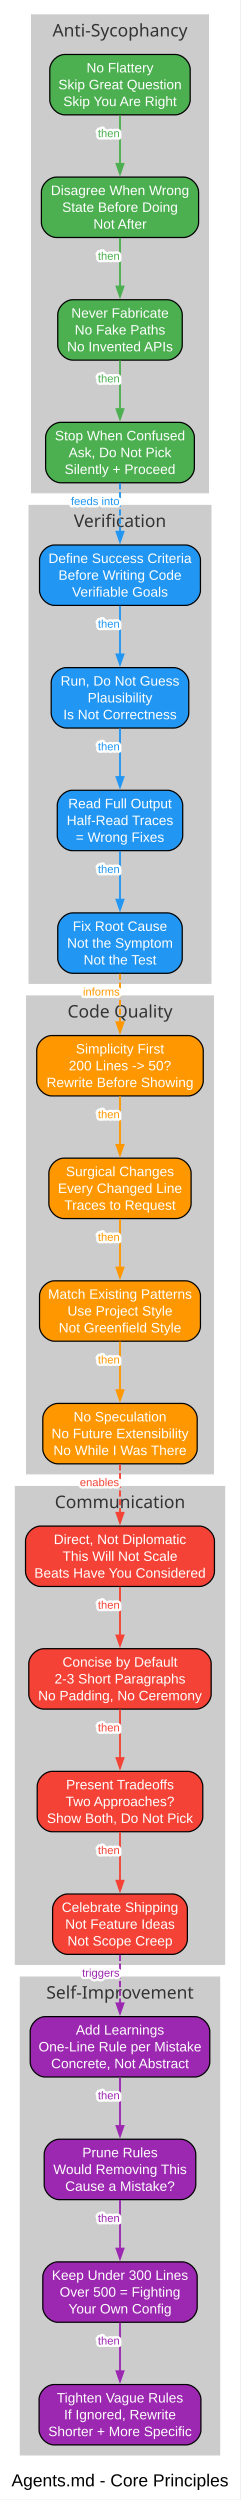
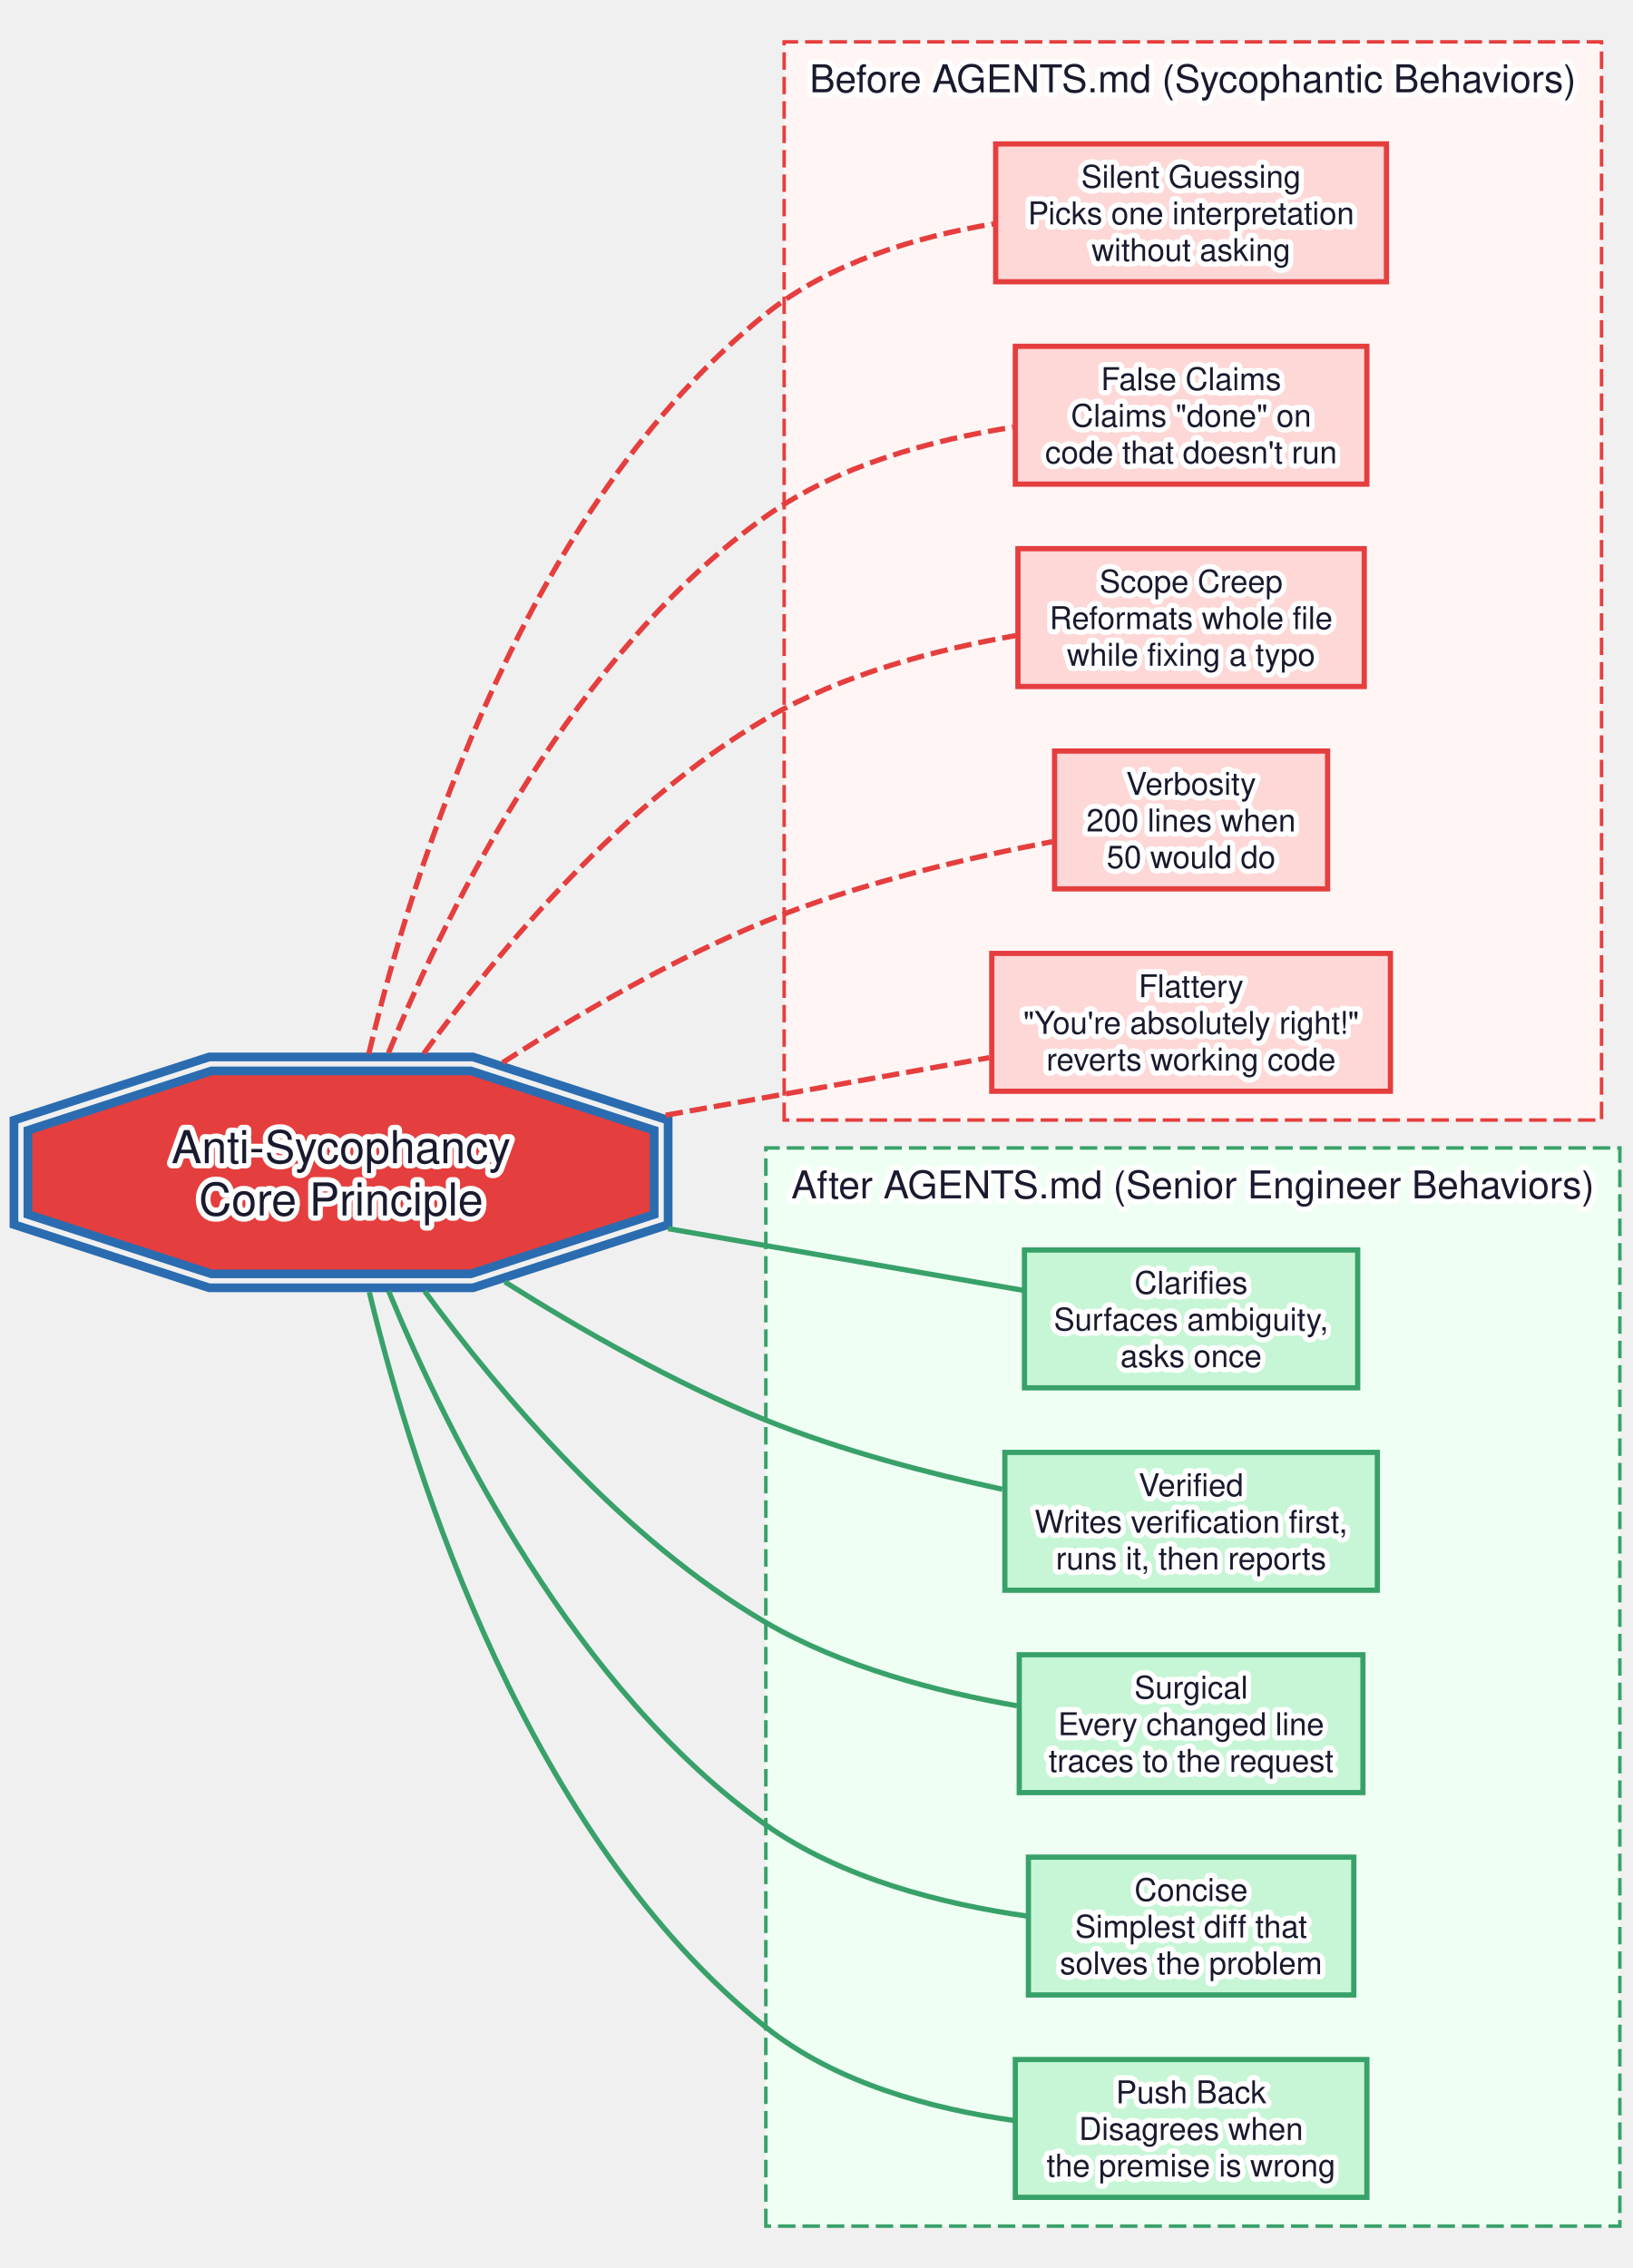
- <svg xmlns="http://www.w3.org/2000/svg" width="193pt" height="2008pt" viewBox="0.00 0.00 193.00 2008.00">
+ <svg xmlns="http://www.w3.org/2000/svg" width="468pt" height="650pt" viewBox="0.00 0.00 468.00 650.00">
  <style>
- /* White halo for edge labels - ensures text is readable over edge lines */
- text {
-     paint-order: stroke;
-     stroke: #ffffff;
-     stroke-width: 4px;
-     stroke-linejoin: round;
-     stroke-linecap: round;
- }
- /* Node labels: no halo needed (they sit on filled backgrounds) */
- g.node text,
- g.cluster text {
-     stroke: none;
- }
+ 
+ text { paint-order: stroke; stroke: #ffffff; stroke-width: 3px; stroke-linejoin: round; fill: #1a1a2e; }
</style>
-   <g id="graph0" class="graph" transform="scale(1 1) rotate(0) translate(4 2003.5)">
-     <polygon fill="white" stroke="none" points="-4,4 -4,-2003.5 188.75,-2003.5 188.75,4 -4,4" />
-     <text xml:space="preserve" text-anchor="middle" x="92.38" y="-6.45" font-family="Arial" font-size="14.00">Agents.md - Core Principles</text>
+   <g id="graph0" class="graph" transform="scale(1 1) rotate(0) translate(4 646)">
    <g id="clust1" class="cluster">
-       <polygon fill="#cccccc" stroke="#cccccc" points="21.38,-1607.75 21.38,-1991.5 163.38,-1991.5 163.38,-1607.75 21.38,-1607.75" />
-       <text xml:space="preserve" text-anchor="middle" x="92.38" y="-1974.2" font-family="Arial Bold" font-size="14.00" fill="#333333">Anti-Sycophancy</text>
+       <polygon fill="#fff5f5" stroke="#e53e3e" stroke-dasharray="5,2" points="220.73,-325 220.73,-634 454.98,-634 454.98,-325 220.73,-325" />
+       <text xml:space="preserve" text-anchor="middle" x="337.85" y="-619.55" font-family="Helvetica,sans-Serif" font-size="11.00" fill="#e53e3e">Before AGENTS.md (Sycophantic Behaviors)</text>
    </g>
    <g id="clust2" class="cluster">
-       <polygon fill="#cccccc" stroke="#cccccc" points="19.38,-1213.75 19.38,-1597.5 165.38,-1597.5 165.38,-1213.75 19.38,-1213.75" />
-       <text xml:space="preserve" text-anchor="middle" x="92.38" y="-1580.2" font-family="Arial Bold" font-size="14.00" fill="#333333">Verification</text>
-     </g>
-     <g id="clust3" class="cluster">
-       <polygon fill="#cccccc" stroke="#cccccc" points="17.38,-819.75 17.38,-1203.5 167.38,-1203.5 167.38,-819.75 17.38,-819.75" />
-       <text xml:space="preserve" text-anchor="middle" x="92.38" y="-1186.2" font-family="Arial Bold" font-size="14.00" fill="#333333">Code Quality</text>
-     </g>
-     <g id="clust4" class="cluster">
-       <polygon fill="#cccccc" stroke="#cccccc" points="8.38,-425.75 8.38,-809.5 176.38,-809.5 176.38,-425.75 8.38,-425.75" />
-       <text xml:space="preserve" text-anchor="middle" x="92.38" y="-792.2" font-family="Arial Bold" font-size="14.00" fill="#333333">Communication</text>
-     </g>
-     <g id="clust5" class="cluster">
-       <polygon fill="#cccccc" stroke="#cccccc" points="12.38,-31.75 12.38,-415.5 172.38,-415.5 172.38,-31.75 12.38,-31.75" />
-       <text xml:space="preserve" text-anchor="middle" x="92.38" y="-398.2" font-family="Arial Bold" font-size="14.00" fill="#333333">Self-Improvement</text>
+       <polygon fill="#f0fff4" stroke="#38a169" stroke-dasharray="5,2" points="215.48,-8 215.48,-317 460.23,-317 460.23,-8 215.48,-8" />
+       <text xml:space="preserve" text-anchor="middle" x="337.85" y="-302.55" font-family="Helvetica,sans-Serif" font-size="11.00" fill="#38a169">After AGENTS.md (Senior Engineer Behaviors)</text>
    </g>
    <g id="node1" class="node">
-       <path fill="#4caf50" stroke="black" d="M136.75,-1959.75C136.75,-1959.75 48,-1959.75 48,-1959.75 42,-1959.75 36,-1953.75 36,-1947.75 36,-1947.75 36,-1923.25 36,-1923.25 36,-1917.25 42,-1911.25 48,-1911.25 48,-1911.25 136.75,-1911.25 136.75,-1911.25 142.75,-1911.25 148.75,-1917.25 148.75,-1923.25 148.75,-1923.25 148.75,-1947.75 148.75,-1947.75 148.75,-1953.75 142.75,-1959.75 136.75,-1959.75" />
-       <text xml:space="preserve" text-anchor="middle" x="92.38" y="-1945.3" font-family="Arial" font-size="11.00" fill="white">No Flattery</text>
-       <text xml:space="preserve" text-anchor="middle" x="92.38" y="-1931.8" font-family="Arial" font-size="11.00" fill="white">Skip Great Question</text>
-       <text xml:space="preserve" text-anchor="middle" x="92.38" y="-1918.3" font-family="Arial" font-size="11.00" fill="white">Skip You Are Right</text>
+       <polygon fill="#e53e3e" stroke="#2b6cb0" stroke-width="2.5" points="183.48,-297.95 183.48,-322.05 130.91,-339.08 56.57,-339.08 4,-322.05 4,-297.95 56.57,-280.92 130.91,-280.92 183.48,-297.95" />
+       <polygon fill="none" stroke="#2b6cb0" stroke-width="2.5" points="187.48,-295.04 187.48,-324.96 131.54,-343.08 55.94,-343.08 0,-324.96 0,-295.04 55.94,-276.92 131.54,-276.92 187.48,-295.04" />
+       <text xml:space="preserve" text-anchor="middle" x="93.74" y="-312.65" font-family="Helvetica,sans-Serif" font-size="13.00" fill="#ffffff">Anti-Sycophancy</text>
+       <text xml:space="preserve" text-anchor="middle" x="93.74" y="-297.65" font-family="Helvetica,sans-Serif" font-size="13.00" fill="#ffffff">Core Principle</text>
    </g>
    <g id="node2" class="node">
-       <path fill="#4caf50" stroke="black" d="M143.5,-1861.25C143.5,-1861.25 41.25,-1861.25 41.25,-1861.25 35.25,-1861.25 29.25,-1855.25 29.25,-1849.25 29.25,-1849.25 29.25,-1824.75 29.25,-1824.75 29.25,-1818.75 35.25,-1812.75 41.25,-1812.75 41.25,-1812.75 143.5,-1812.75 143.5,-1812.75 149.5,-1812.75 155.5,-1818.75 155.5,-1824.75 155.5,-1824.75 155.5,-1849.25 155.5,-1849.25 155.5,-1855.25 149.5,-1861.25 143.5,-1861.25" />
-       <text xml:space="preserve" text-anchor="middle" x="92.38" y="-1846.8" font-family="Arial" font-size="11.00" fill="white">Disagree When Wrong</text>
-       <text xml:space="preserve" text-anchor="middle" x="92.38" y="-1833.3" font-family="Arial" font-size="11.00" fill="white">State Before Doing</text>
-       <text xml:space="preserve" text-anchor="middle" x="92.38" y="-1819.8" font-family="Arial" font-size="11.00" fill="white">Not After</text>
+       <polygon fill="#fed7d7" stroke="#e53e3e" stroke-width="1.5" points="394.48,-372.75 280.23,-372.75 280.23,-333.25 394.48,-333.25 394.48,-372.75" />
+       <text xml:space="preserve" text-anchor="middle" x="337.35" y="-360.2" font-family="Helvetica,sans-Serif" font-size="9.00" fill="#1a202c">Flattery</text>
+       <text xml:space="preserve" text-anchor="middle" x="337.35" y="-349.7" font-family="Helvetica,sans-Serif" font-size="9.00" fill="#1a202c">"You're absolutely right!"</text>
+       <text xml:space="preserve" text-anchor="middle" x="337.35" y="-339.2" font-family="Helvetica,sans-Serif" font-size="9.00" fill="#1a202c">reverts working code</text>
    </g>
    <g id="edge1" class="edge">
-       <path fill="none" stroke="#4caf50" stroke-width="1.5" d="M92.38,-1910.9C92.38,-1910.9 92.38,-1871.9 92.38,-1871.9" />
-       <polygon fill="#4caf50" stroke="#4caf50" stroke-width="1.5" points="95.18,-1871.9 92.38,-1863.9 89.58,-1871.9 95.18,-1871.9" />
-       <text xml:space="preserve" text-anchor="middle" x="83.38" y="-1893.35" font-family="Arial" font-size="9.00" fill="#4caf50">then</text>
+       <path fill="none" stroke="#e53e3e" stroke-width="1.5" stroke-dasharray="5,2" d="M186.77,-326.38C217.98,-331.93 251.9,-337.97 279.55,-342.89" />
    </g>
    <g id="node3" class="node">
-       <path fill="#4caf50" stroke="black" d="M130.38,-1762.75C130.38,-1762.75 54.38,-1762.75 54.38,-1762.75 48.38,-1762.75 42.38,-1756.75 42.38,-1750.75 42.38,-1750.75 42.38,-1726.25 42.38,-1726.25 42.38,-1720.25 48.38,-1714.25 54.38,-1714.25 54.38,-1714.25 130.38,-1714.25 130.38,-1714.25 136.38,-1714.25 142.38,-1720.25 142.38,-1726.25 142.38,-1726.25 142.38,-1750.75 142.38,-1750.75 142.38,-1756.75 136.38,-1762.75 130.38,-1762.75" />
-       <text xml:space="preserve" text-anchor="middle" x="92.38" y="-1748.3" font-family="Arial" font-size="11.00" fill="white">Never Fabricate</text>
-       <text xml:space="preserve" text-anchor="middle" x="92.38" y="-1734.8" font-family="Arial" font-size="11.00" fill="white">No Fake Paths</text>
-       <text xml:space="preserve" text-anchor="middle" x="92.38" y="-1721.3" font-family="Arial" font-size="11.00" fill="white">No Invented APIs</text>
+       <polygon fill="#fed7d7" stroke="#e53e3e" stroke-width="1.5" points="376.48,-430.75 298.23,-430.75 298.23,-391.25 376.48,-391.25 376.48,-430.75" />
+       <text xml:space="preserve" text-anchor="middle" x="337.35" y="-418.2" font-family="Helvetica,sans-Serif" font-size="9.00" fill="#1a202c">Verbosity</text>
+       <text xml:space="preserve" text-anchor="middle" x="337.35" y="-407.7" font-family="Helvetica,sans-Serif" font-size="9.00" fill="#1a202c">200 lines when</text>
+       <text xml:space="preserve" text-anchor="middle" x="337.35" y="-397.2" font-family="Helvetica,sans-Serif" font-size="9.00" fill="#1a202c">50 would do</text>
    </g>
    <g id="edge2" class="edge">
-       <path fill="none" stroke="#4caf50" stroke-width="1.5" d="M92.38,-1812.4C92.38,-1812.4 92.38,-1773.4 92.38,-1773.4" />
-       <polygon fill="#4caf50" stroke="#4caf50" stroke-width="1.5" points="95.18,-1773.4 92.38,-1765.4 89.58,-1773.4 95.18,-1773.4" />
-       <text xml:space="preserve" text-anchor="middle" x="83.38" y="-1794.85" font-family="Arial" font-size="9.00" fill="#4caf50">then</text>
+       <path fill="none" stroke="#e53e3e" stroke-width="1.5" stroke-dasharray="5,2" d="M140.05,-341.47C162.01,-355.54 189.26,-371.33 215.48,-382 241.96,-392.78 273.41,-400.17 297.59,-404.79" />
    </g>
    <g id="node4" class="node">
-       <path fill="#4caf50" stroke="black" d="M140.12,-1664.25C140.12,-1664.25 44.62,-1664.25 44.62,-1664.25 38.62,-1664.25 32.63,-1658.25 32.63,-1652.25 32.63,-1652.25 32.63,-1627.75 32.63,-1627.75 32.63,-1621.75 38.63,-1615.75 44.63,-1615.75 44.63,-1615.75 140.12,-1615.75 140.12,-1615.75 146.12,-1615.75 152.12,-1621.75 152.12,-1627.75 152.12,-1627.75 152.12,-1652.25 152.12,-1652.25 152.12,-1658.25 146.12,-1664.25 140.12,-1664.25" />
-       <text xml:space="preserve" text-anchor="middle" x="92.38" y="-1649.8" font-family="Arial" font-size="11.00" fill="white">Stop When Confused</text>
-       <text xml:space="preserve" text-anchor="middle" x="92.38" y="-1636.3" font-family="Arial" font-size="11.00" fill="white">Ask, Do Not Pick</text>
-       <text xml:space="preserve" text-anchor="middle" x="92.38" y="-1622.8" font-family="Arial" font-size="11.00" fill="white">Silently + Proceed</text>
+       <polygon fill="#fed7d7" stroke="#e53e3e" stroke-width="1.5" points="386.98,-488.75 287.73,-488.75 287.73,-449.25 386.98,-449.25 386.98,-488.75" />
+       <text xml:space="preserve" text-anchor="middle" x="337.35" y="-476.2" font-family="Helvetica,sans-Serif" font-size="9.00" fill="#1a202c">Scope Creep</text>
+       <text xml:space="preserve" text-anchor="middle" x="337.35" y="-465.7" font-family="Helvetica,sans-Serif" font-size="9.00" fill="#1a202c">Reformats whole file</text>
+       <text xml:space="preserve" text-anchor="middle" x="337.35" y="-455.2" font-family="Helvetica,sans-Serif" font-size="9.00" fill="#1a202c">while fixing a typo</text>
    </g>
    <g id="edge3" class="edge">
-       <path fill="none" stroke="#4caf50" stroke-width="1.5" d="M92.38,-1713.9C92.38,-1713.9 92.38,-1674.9 92.38,-1674.9" />
-       <polygon fill="#4caf50" stroke="#4caf50" stroke-width="1.5" points="95.18,-1674.9 92.38,-1666.9 89.58,-1674.9 95.18,-1674.9" />
-       <text xml:space="preserve" text-anchor="middle" x="83.38" y="-1696.35" font-family="Arial" font-size="9.00" fill="#4caf50">then</text>
+       <path fill="none" stroke="#e53e3e" stroke-width="1.5" stroke-dasharray="5,2" d="M117.46,-344.07C139.15,-373.88 174.52,-416.07 215.48,-440 237.18,-452.69 264.17,-459.83 287.13,-463.85" />
    </g>
    <g id="node5" class="node">
-       <path fill="#2196f3" stroke="black" d="M145,-1565.75C145,-1565.75 39.75,-1565.75 39.75,-1565.75 33.75,-1565.75 27.75,-1559.75 27.75,-1553.75 27.75,-1553.75 27.75,-1529.25 27.75,-1529.25 27.75,-1523.25 33.75,-1517.25 39.75,-1517.25 39.75,-1517.25 145,-1517.25 145,-1517.25 151,-1517.25 157,-1523.25 157,-1529.25 157,-1529.25 157,-1553.75 157,-1553.75 157,-1559.75 151,-1565.75 145,-1565.75" />
-       <text xml:space="preserve" text-anchor="middle" x="92.38" y="-1551.3" font-family="Arial" font-size="11.00" fill="white">Define Success Criteria</text>
-       <text xml:space="preserve" text-anchor="middle" x="92.38" y="-1537.8" font-family="Arial" font-size="11.00" fill="white">Before Writing Code</text>
-       <text xml:space="preserve" text-anchor="middle" x="92.38" y="-1524.3" font-family="Arial" font-size="11.00" fill="white">Verifiable Goals</text>
+       <polygon fill="#fed7d7" stroke="#e53e3e" stroke-width="1.5" points="387.73,-546.75 286.98,-546.75 286.98,-507.25 387.73,-507.25 387.73,-546.75" />
+       <text xml:space="preserve" text-anchor="middle" x="337.35" y="-534.2" font-family="Helvetica,sans-Serif" font-size="9.00" fill="#1a202c">False Claims</text>
+       <text xml:space="preserve" text-anchor="middle" x="337.35" y="-523.7" font-family="Helvetica,sans-Serif" font-size="9.00" fill="#1a202c">Claims "done" on</text>
+       <text xml:space="preserve" text-anchor="middle" x="337.35" y="-513.2" font-family="Helvetica,sans-Serif" font-size="9.00" fill="#1a202c">code that doesn't run</text>
    </g>
-     <g id="edge16" class="edge">
-       <path fill="none" stroke="#2196f3" stroke-width="1.5" stroke-dasharray="5,2" d="M92.38,-1615.4C92.38,-1615.4 92.38,-1576.4 92.38,-1576.4" />
-       <polygon fill="#2196f3" stroke="#2196f3" stroke-width="1.5" points="95.18,-1576.4 92.38,-1568.4 89.58,-1576.4 95.18,-1576.4" />
-       <text xml:space="preserve" text-anchor="middle" x="72.5" y="-1597.85" font-family="Arial" font-size="9.00" fill="#2196f3">feeds into</text>
+     <g id="edge4" class="edge">
+       <path fill="none" stroke="#e53e3e" stroke-width="1.5" stroke-dasharray="5,2" d="M107.33,-344.22C124.87,-386.94 160.77,-459.13 215.48,-498 236.06,-512.62 263.08,-519.94 286.35,-523.57" />
    </g>
    <g id="node6" class="node">
-       <path fill="#2196f3" stroke="black" d="M135.62,-1467.25C135.62,-1467.25 49.12,-1467.25 49.12,-1467.25 43.12,-1467.25 37.12,-1461.25 37.12,-1455.25 37.12,-1455.25 37.12,-1430.75 37.12,-1430.75 37.12,-1424.75 43.12,-1418.75 49.12,-1418.75 49.12,-1418.75 135.62,-1418.75 135.62,-1418.75 141.62,-1418.75 147.62,-1424.75 147.62,-1430.75 147.62,-1430.75 147.62,-1455.25 147.62,-1455.25 147.62,-1461.25 141.62,-1467.25 135.62,-1467.25" />
-       <text xml:space="preserve" text-anchor="middle" x="92.38" y="-1452.8" font-family="Arial" font-size="11.00" fill="white">Run, Do Not Guess</text>
-       <text xml:space="preserve" text-anchor="middle" x="92.38" y="-1439.3" font-family="Arial" font-size="11.00" fill="white">Plausibility</text>
-       <text xml:space="preserve" text-anchor="middle" x="92.38" y="-1425.8" font-family="Arial" font-size="11.00" fill="white">Is Not Correctness</text>
+       <polygon fill="#fed7d7" stroke="#e53e3e" stroke-width="1.5" points="393.35,-604.75 281.35,-604.75 281.35,-565.25 393.35,-565.25 393.35,-604.75" />
+       <text xml:space="preserve" text-anchor="middle" x="337.35" y="-592.2" font-family="Helvetica,sans-Serif" font-size="9.00" fill="#1a202c">Silent Guessing</text>
+       <text xml:space="preserve" text-anchor="middle" x="337.35" y="-581.7" font-family="Helvetica,sans-Serif" font-size="9.00" fill="#1a202c">Picks one interpretation</text>
+       <text xml:space="preserve" text-anchor="middle" x="337.35" y="-571.2" font-family="Helvetica,sans-Serif" font-size="9.00" fill="#1a202c">without asking</text>
    </g>
-     <g id="edge4" class="edge">
-       <path fill="none" stroke="#2196f3" stroke-width="1.5" d="M92.38,-1516.9C92.38,-1516.9 92.38,-1477.9 92.38,-1477.9" />
-       <polygon fill="#2196f3" stroke="#2196f3" stroke-width="1.5" points="95.18,-1477.9 92.38,-1469.9 89.58,-1477.9 95.18,-1477.9" />
-       <text xml:space="preserve" text-anchor="middle" x="83.38" y="-1499.35" font-family="Arial" font-size="9.00" fill="#2196f3">then</text>
+     <g id="edge5" class="edge">
+       <path fill="none" stroke="#e53e3e" stroke-width="1.5" stroke-dasharray="5,2" d="M101.7,-344.01C114.49,-397.59 146.95,-501.15 215.48,-556 233.84,-570.7 258.48,-578.14 280.72,-581.84" />
    </g>
    <g id="node7" class="node">
-       <path fill="#2196f3" stroke="black" d="M130.75,-1368.75C130.75,-1368.75 54,-1368.75 54,-1368.75 48,-1368.75 42,-1362.75 42,-1356.75 42,-1356.75 42,-1332.25 42,-1332.25 42,-1326.25 48,-1320.25 54,-1320.25 54,-1320.25 130.75,-1320.25 130.75,-1320.25 136.75,-1320.25 142.75,-1326.25 142.75,-1332.25 142.75,-1332.25 142.75,-1356.75 142.75,-1356.75 142.75,-1362.75 136.75,-1368.75 130.75,-1368.75" />
-       <text xml:space="preserve" text-anchor="middle" x="92.38" y="-1354.3" font-family="Arial" font-size="11.00" fill="white">Read Full Output</text>
-       <text xml:space="preserve" text-anchor="middle" x="92.38" y="-1340.8" font-family="Arial" font-size="11.00" fill="white">Half-Read Traces</text>
-       <text xml:space="preserve" text-anchor="middle" x="92.38" y="-1327.3" font-family="Arial" font-size="11.00" fill="white">= Wrong Fixes</text>
+       <polygon fill="#c6f6d5" stroke="#38a169" stroke-width="1.5" points="387.73,-55.75 286.98,-55.75 286.98,-16.25 387.73,-16.25 387.73,-55.75" />
+       <text xml:space="preserve" text-anchor="middle" x="337.35" y="-43.2" font-family="Helvetica,sans-Serif" font-size="9.00" fill="#1a202c">Push Back</text>
+       <text xml:space="preserve" text-anchor="middle" x="337.35" y="-32.7" font-family="Helvetica,sans-Serif" font-size="9.00" fill="#1a202c">Disagrees when</text>
+       <text xml:space="preserve" text-anchor="middle" x="337.35" y="-22.2" font-family="Helvetica,sans-Serif" font-size="9.00" fill="#1a202c">the premise is wrong</text>
    </g>
-     <g id="edge5" class="edge">
-       <path fill="none" stroke="#2196f3" stroke-width="1.5" d="M92.38,-1418.4C92.38,-1418.4 92.38,-1379.4 92.38,-1379.4" />
-       <polygon fill="#2196f3" stroke="#2196f3" stroke-width="1.5" points="95.18,-1379.4 92.38,-1371.4 89.58,-1379.4 95.18,-1379.4" />
-       <text xml:space="preserve" text-anchor="middle" x="83.38" y="-1400.85" font-family="Arial" font-size="9.00" fill="#2196f3">then</text>
+     <g id="edge6" class="edge">
+       <path fill="none" stroke="#38a169" stroke-width="1.5" d="M101.84,-275.69C114.76,-222.21 147.32,-119.47 215.48,-65 235.46,-49.04 262.84,-41.64 286.49,-38.29" />
    </g>
    <g id="node8" class="node">
-       <path fill="#2196f3" stroke="black" d="M130.38,-1270.25C130.38,-1270.25 54.38,-1270.25 54.38,-1270.25 48.38,-1270.25 42.38,-1264.25 42.38,-1258.25 42.38,-1258.25 42.38,-1233.75 42.38,-1233.75 42.38,-1227.75 48.38,-1221.75 54.38,-1221.75 54.38,-1221.75 130.38,-1221.75 130.38,-1221.75 136.38,-1221.75 142.38,-1227.75 142.38,-1233.75 142.38,-1233.75 142.38,-1258.25 142.38,-1258.25 142.38,-1264.25 136.38,-1270.25 130.38,-1270.25" />
-       <text xml:space="preserve" text-anchor="middle" x="92.38" y="-1255.8" font-family="Arial" font-size="11.00" fill="white">Fix Root Cause</text>
-       <text xml:space="preserve" text-anchor="middle" x="92.38" y="-1242.3" font-family="Arial" font-size="11.00" fill="white">Not the Symptom</text>
-       <text xml:space="preserve" text-anchor="middle" x="92.38" y="-1228.8" font-family="Arial" font-size="11.00" fill="white">Not the Test</text>
+       <polygon fill="#c6f6d5" stroke="#38a169" stroke-width="1.5" points="383.98,-113.75 290.73,-113.75 290.73,-74.25 383.98,-74.25 383.98,-113.75" />
+       <text xml:space="preserve" text-anchor="middle" x="337.35" y="-101.2" font-family="Helvetica,sans-Serif" font-size="9.00" fill="#1a202c">Concise</text>
+       <text xml:space="preserve" text-anchor="middle" x="337.35" y="-90.7" font-family="Helvetica,sans-Serif" font-size="9.00" fill="#1a202c">Simplest diff that</text>
+       <text xml:space="preserve" text-anchor="middle" x="337.35" y="-80.2" font-family="Helvetica,sans-Serif" font-size="9.00" fill="#1a202c">solves the problem</text>
    </g>
-     <g id="edge6" class="edge">
-       <path fill="none" stroke="#2196f3" stroke-width="1.5" d="M92.38,-1319.9C92.38,-1319.9 92.38,-1280.9 92.38,-1280.9" />
-       <polygon fill="#2196f3" stroke="#2196f3" stroke-width="1.5" points="95.18,-1280.9 92.38,-1272.9 89.58,-1280.9 95.18,-1280.9" />
-       <text xml:space="preserve" text-anchor="middle" x="83.38" y="-1302.35" font-family="Arial" font-size="9.00" fill="#2196f3">then</text>
+     <g id="edge7" class="edge">
+       <path fill="none" stroke="#38a169" stroke-width="1.5" d="M107.38,-275.96C124.97,-233.46 160.93,-161.65 215.48,-123 237.22,-107.59 266.12,-100.3 290.21,-96.88" />
    </g>
    <g id="node9" class="node">
-       <path fill="#ff9800" stroke="black" d="M147.25,-1171.75C147.25,-1171.75 37.5,-1171.75 37.5,-1171.75 31.5,-1171.75 25.5,-1165.75 25.5,-1159.75 25.5,-1159.75 25.5,-1135.25 25.5,-1135.25 25.5,-1129.25 31.5,-1123.25 37.5,-1123.25 37.5,-1123.25 147.25,-1123.25 147.25,-1123.25 153.25,-1123.25 159.25,-1129.25 159.25,-1135.25 159.25,-1135.25 159.25,-1159.75 159.25,-1159.75 159.25,-1165.75 153.25,-1171.75 147.25,-1171.75" />
-       <text xml:space="preserve" text-anchor="middle" x="92.38" y="-1157.3" font-family="Arial" font-size="11.00" fill="white">Simplicity First</text>
-       <text xml:space="preserve" text-anchor="middle" x="92.38" y="-1143.8" font-family="Arial" font-size="11.00" fill="white">200 Lines -&gt; 50?</text>
-       <text xml:space="preserve" text-anchor="middle" x="92.38" y="-1130.3" font-family="Arial" font-size="11.00" fill="white">Rewrite Before Showing</text>
+       <polygon fill="#c6f6d5" stroke="#38a169" stroke-width="1.5" points="386.6,-171.75 288.1,-171.75 288.1,-132.25 386.6,-132.25 386.6,-171.75" />
+       <text xml:space="preserve" text-anchor="middle" x="337.35" y="-159.2" font-family="Helvetica,sans-Serif" font-size="9.00" fill="#1a202c">Surgical</text>
+       <text xml:space="preserve" text-anchor="middle" x="337.35" y="-148.7" font-family="Helvetica,sans-Serif" font-size="9.00" fill="#1a202c">Every changed line</text>
+       <text xml:space="preserve" text-anchor="middle" x="337.35" y="-138.2" font-family="Helvetica,sans-Serif" font-size="9.00" fill="#1a202c">traces to the request</text>
    </g>
-     <g id="edge17" class="edge">
-       <path fill="none" stroke="#ff9800" stroke-width="1.5" stroke-dasharray="5,2" d="M92.38,-1221.4C92.38,-1221.4 92.38,-1182.4 92.38,-1182.4" />
-       <polygon fill="#ff9800" stroke="#ff9800" stroke-width="1.5" points="95.18,-1182.4 92.38,-1174.4 89.58,-1182.4 95.18,-1182.4" />
-       <text xml:space="preserve" text-anchor="middle" x="77.38" y="-1203.85" font-family="Arial" font-size="9.00" fill="#ff9800">informs</text>
+     <g id="edge8" class="edge">
+       <path fill="none" stroke="#38a169" stroke-width="1.5" d="M117.73,-275.91C139.48,-246.34 174.78,-204.68 215.48,-181 237.3,-168.3 264.43,-161.15 287.45,-157.13" />
    </g>
    <g id="node10" class="node">
-       <path fill="#ff9800" stroke="black" d="M137.5,-1073.25C137.5,-1073.25 47.25,-1073.25 47.25,-1073.25 41.25,-1073.25 35.25,-1067.25 35.25,-1061.25 35.25,-1061.25 35.25,-1036.75 35.25,-1036.75 35.25,-1030.75 41.25,-1024.75 47.25,-1024.75 47.25,-1024.75 137.5,-1024.75 137.5,-1024.75 143.5,-1024.75 149.5,-1030.75 149.5,-1036.75 149.5,-1036.75 149.5,-1061.25 149.5,-1061.25 149.5,-1067.25 143.5,-1073.25 137.5,-1073.25" />
-       <text xml:space="preserve" text-anchor="middle" x="92.38" y="-1058.8" font-family="Arial" font-size="11.00" fill="white">Surgical Changes</text>
-       <text xml:space="preserve" text-anchor="middle" x="92.38" y="-1045.3" font-family="Arial" font-size="11.00" fill="white">Every Changed Line</text>
-       <text xml:space="preserve" text-anchor="middle" x="92.38" y="-1031.8" font-family="Arial" font-size="11.00" fill="white">Traces to Request</text>
+       <polygon fill="#c6f6d5" stroke="#38a169" stroke-width="1.5" points="390.73,-229.75 283.98,-229.75 283.98,-190.25 390.73,-190.25 390.73,-229.75" />
+       <text xml:space="preserve" text-anchor="middle" x="337.35" y="-217.2" font-family="Helvetica,sans-Serif" font-size="9.00" fill="#1a202c">Verified</text>
+       <text xml:space="preserve" text-anchor="middle" x="337.35" y="-206.7" font-family="Helvetica,sans-Serif" font-size="9.00" fill="#1a202c">Writes verification first,</text>
+       <text xml:space="preserve" text-anchor="middle" x="337.35" y="-196.2" font-family="Helvetica,sans-Serif" font-size="9.00" fill="#1a202c">runs it, then reports</text>
    </g>
-     <g id="edge7" class="edge">
-       <path fill="none" stroke="#ff9800" stroke-width="1.5" d="M92.38,-1122.9C92.38,-1122.9 92.38,-1083.9 92.38,-1083.9" />
-       <polygon fill="#ff9800" stroke="#ff9800" stroke-width="1.5" points="95.18,-1083.9 92.38,-1075.9 89.58,-1083.9 95.18,-1083.9" />
-       <text xml:space="preserve" text-anchor="middle" x="83.38" y="-1105.35" font-family="Arial" font-size="9.00" fill="#ff9800">then</text>
+     <g id="edge9" class="edge">
+       <path fill="none" stroke="#38a169" stroke-width="1.5" d="M140.67,-278.63C162.55,-264.85 189.55,-249.46 215.48,-239 236.99,-230.32 261.75,-223.82 283.24,-219.19" />
    </g>
    <g id="node11" class="node">
-       <path fill="#ff9800" stroke="black" d="M145,-974.75C145,-974.75 39.75,-974.75 39.75,-974.75 33.75,-974.75 27.75,-968.75 27.75,-962.75 27.75,-962.75 27.75,-938.25 27.75,-938.25 27.75,-932.25 33.75,-926.25 39.75,-926.25 39.75,-926.25 145,-926.25 145,-926.25 151,-926.25 157,-932.25 157,-938.25 157,-938.25 157,-962.75 157,-962.75 157,-968.75 151,-974.75 145,-974.75" />
-       <text xml:space="preserve" text-anchor="middle" x="92.38" y="-960.3" font-family="Arial" font-size="11.00" fill="white">Match Existing Patterns</text>
-       <text xml:space="preserve" text-anchor="middle" x="92.38" y="-946.8" font-family="Arial" font-size="11.00" fill="white">Use Project Style</text>
-       <text xml:space="preserve" text-anchor="middle" x="92.38" y="-933.3" font-family="Arial" font-size="11.00" fill="white">Not Greenfield Style</text>
-     </g>
-     <g id="edge8" class="edge">
-       <path fill="none" stroke="#ff9800" stroke-width="1.5" d="M92.38,-1024.4C92.38,-1024.4 92.38,-985.4 92.38,-985.4" />
-       <polygon fill="#ff9800" stroke="#ff9800" stroke-width="1.5" points="95.18,-985.4 92.38,-977.4 89.58,-985.4 95.18,-985.4" />
-       <text xml:space="preserve" text-anchor="middle" x="83.38" y="-1006.85" font-family="Arial" font-size="9.00" fill="#ff9800">then</text>
-     </g>
-     <g id="node12" class="node">
-       <path fill="#ff9800" stroke="black" d="M142.38,-876.25C142.38,-876.25 42.38,-876.25 42.38,-876.25 36.38,-876.25 30.38,-870.25 30.38,-864.25 30.38,-864.25 30.38,-839.75 30.38,-839.75 30.38,-833.75 36.38,-827.75 42.38,-827.75 42.38,-827.75 142.38,-827.75 142.38,-827.75 148.38,-827.75 154.38,-833.75 154.38,-839.75 154.38,-839.75 154.38,-864.25 154.38,-864.25 154.38,-870.25 148.38,-876.25 142.38,-876.25" />
-       <text xml:space="preserve" text-anchor="middle" x="92.38" y="-861.8" font-family="Arial" font-size="11.00" fill="white">No Speculation</text>
-       <text xml:space="preserve" text-anchor="middle" x="92.38" y="-848.3" font-family="Arial" font-size="11.00" fill="white">No Future Extensibility</text>
-       <text xml:space="preserve" text-anchor="middle" x="92.38" y="-834.8" font-family="Arial" font-size="11.00" fill="white">No While I Was There</text>
-     </g>
-     <g id="edge9" class="edge">
-       <path fill="none" stroke="#ff9800" stroke-width="1.5" d="M92.38,-925.9C92.38,-925.9 92.38,-886.9 92.38,-886.9" />
-       <polygon fill="#ff9800" stroke="#ff9800" stroke-width="1.5" points="95.18,-886.9 92.38,-878.9 89.58,-886.9 95.18,-886.9" />
-       <text xml:space="preserve" text-anchor="middle" x="83.38" y="-908.35" font-family="Arial" font-size="9.00" fill="#ff9800">then</text>
-     </g>
-     <g id="node13" class="node">
-       <path fill="#f44336" stroke="black" d="M156.25,-777.75C156.25,-777.75 28.5,-777.75 28.5,-777.75 22.5,-777.75 16.5,-771.75 16.5,-765.75 16.5,-765.75 16.5,-741.25 16.5,-741.25 16.5,-735.25 22.5,-729.25 28.5,-729.25 28.5,-729.25 156.25,-729.25 156.25,-729.25 162.25,-729.25 168.25,-735.25 168.25,-741.25 168.25,-741.25 168.25,-765.75 168.25,-765.75 168.25,-771.75 162.25,-777.75 156.25,-777.75" />
-       <text xml:space="preserve" text-anchor="middle" x="92.38" y="-763.3" font-family="Arial" font-size="11.00" fill="white">Direct, Not Diplomatic</text>
-       <text xml:space="preserve" text-anchor="middle" x="92.38" y="-749.8" font-family="Arial" font-size="11.00" fill="white">This Will Not Scale</text>
-       <text xml:space="preserve" text-anchor="middle" x="92.38" y="-736.3" font-family="Arial" font-size="11.00" fill="white">Beats Have You Considered</text>
-     </g>
-     <g id="edge18" class="edge">
-       <path fill="none" stroke="#f44336" stroke-width="1.5" stroke-dasharray="5,2" d="M92.38,-827.4C92.38,-827.4 92.38,-788.4 92.38,-788.4" />
-       <polygon fill="#f44336" stroke="#f44336" stroke-width="1.5" points="95.18,-788.4 92.38,-780.4 89.58,-788.4 95.18,-788.4" />
-       <text xml:space="preserve" text-anchor="middle" x="75.88" y="-809.85" font-family="Arial" font-size="9.00" fill="#f44336">enables</text>
-     </g>
-     <g id="node14" class="node">
-       <path fill="#f44336" stroke="black" d="M153.62,-679.25C153.62,-679.25 31.12,-679.25 31.12,-679.25 25.12,-679.25 19.12,-673.25 19.12,-667.25 19.12,-667.25 19.12,-642.75 19.12,-642.75 19.12,-636.75 25.12,-630.75 31.12,-630.75 31.12,-630.75 153.62,-630.75 153.62,-630.75 159.62,-630.75 165.62,-636.75 165.62,-642.75 165.62,-642.75 165.62,-667.25 165.62,-667.25 165.62,-673.25 159.62,-679.25 153.62,-679.25" />
-       <text xml:space="preserve" text-anchor="middle" x="92.38" y="-664.8" font-family="Arial" font-size="11.00" fill="white">Concise by Default</text>
-       <text xml:space="preserve" text-anchor="middle" x="92.38" y="-651.3" font-family="Arial" font-size="11.00" fill="white">2-3 Short Paragraphs</text>
-       <text xml:space="preserve" text-anchor="middle" x="92.38" y="-637.8" font-family="Arial" font-size="11.00" fill="white">No Padding, No Ceremony</text>
+       <polygon fill="#c6f6d5" stroke="#38a169" stroke-width="1.5" points="385.1,-287.75 289.6,-287.75 289.6,-248.25 385.1,-248.25 385.1,-287.75" />
+       <text xml:space="preserve" text-anchor="middle" x="337.35" y="-275.2" font-family="Helvetica,sans-Serif" font-size="9.00" fill="#1a202c">Clarifies</text>
+       <text xml:space="preserve" text-anchor="middle" x="337.35" y="-264.7" font-family="Helvetica,sans-Serif" font-size="9.00" fill="#1a202c">Surfaces ambiguity,</text>
+       <text xml:space="preserve" text-anchor="middle" x="337.35" y="-254.2" font-family="Helvetica,sans-Serif" font-size="9.00" fill="#1a202c">asks once</text>
    </g>
    <g id="edge10" class="edge">
-       <path fill="none" stroke="#f44336" stroke-width="1.5" d="M92.38,-728.9C92.38,-728.9 92.38,-689.9 92.38,-689.9" />
-       <polygon fill="#f44336" stroke="#f44336" stroke-width="1.5" points="95.18,-689.9 92.38,-681.9 89.58,-689.9 95.18,-689.9" />
-       <text xml:space="preserve" text-anchor="middle" x="83.38" y="-711.35" font-family="Arial" font-size="9.00" fill="#f44336">then</text>
-     </g>
-     <g id="node15" class="node">
-       <path fill="#f44336" stroke="black" d="M146.88,-580.75C146.88,-580.75 37.88,-580.75 37.88,-580.75 31.88,-580.75 25.88,-574.75 25.88,-568.75 25.88,-568.75 25.88,-544.25 25.88,-544.25 25.88,-538.25 31.88,-532.25 37.88,-532.25 37.88,-532.25 146.88,-532.25 146.88,-532.25 152.88,-532.25 158.88,-538.25 158.88,-544.25 158.88,-544.25 158.88,-568.75 158.88,-568.75 158.88,-574.75 152.88,-580.75 146.88,-580.75" />
-       <text xml:space="preserve" text-anchor="middle" x="92.38" y="-566.3" font-family="Arial" font-size="11.00" fill="white">Present Tradeoffs</text>
-       <text xml:space="preserve" text-anchor="middle" x="92.38" y="-552.8" font-family="Arial" font-size="11.00" fill="white">Two Approaches?</text>
-       <text xml:space="preserve" text-anchor="middle" x="92.38" y="-539.3" font-family="Arial" font-size="11.00" fill="white">Show Both, Do Not Pick</text>
-     </g>
-     <g id="edge11" class="edge">
-       <path fill="none" stroke="#f44336" stroke-width="1.5" d="M92.38,-630.4C92.38,-630.4 92.38,-591.4 92.38,-591.4" />
-       <polygon fill="#f44336" stroke="#f44336" stroke-width="1.5" points="95.18,-591.4 92.38,-583.4 89.58,-591.4 95.18,-591.4" />
-       <text xml:space="preserve" text-anchor="middle" x="83.38" y="-612.85" font-family="Arial" font-size="9.00" fill="#f44336">then</text>
-     </g>
-     <g id="node16" class="node">
-       <path fill="#f44336" stroke="black" d="M134.5,-482.25C134.5,-482.25 50.25,-482.25 50.25,-482.25 44.25,-482.25 38.25,-476.25 38.25,-470.25 38.25,-470.25 38.25,-445.75 38.25,-445.75 38.25,-439.75 44.25,-433.75 50.25,-433.75 50.25,-433.75 134.5,-433.75 134.5,-433.75 140.5,-433.75 146.5,-439.75 146.5,-445.75 146.5,-445.75 146.5,-470.25 146.5,-470.25 146.5,-476.25 140.5,-482.25 134.5,-482.25" />
-       <text xml:space="preserve" text-anchor="middle" x="92.38" y="-467.8" font-family="Arial" font-size="11.00" fill="white">Celebrate Shipping</text>
-       <text xml:space="preserve" text-anchor="middle" x="92.38" y="-454.3" font-family="Arial" font-size="11.00" fill="white">Not Feature Ideas</text>
-       <text xml:space="preserve" text-anchor="middle" x="92.38" y="-440.8" font-family="Arial" font-size="11.00" fill="white">Not Scope Creep</text>
-     </g>
-     <g id="edge12" class="edge">
-       <path fill="none" stroke="#f44336" stroke-width="1.5" d="M92.38,-531.9C92.38,-531.9 92.38,-492.9 92.38,-492.9" />
-       <polygon fill="#f44336" stroke="#f44336" stroke-width="1.5" points="95.18,-492.9 92.38,-484.9 89.58,-492.9 95.18,-492.9" />
-       <text xml:space="preserve" text-anchor="middle" x="83.38" y="-514.35" font-family="Arial" font-size="9.00" fill="#f44336">then</text>
-     </g>
-     <g id="node17" class="node">
-       <path fill="#9c27b0" stroke="black" d="M152.5,-383.75C152.5,-383.75 32.25,-383.75 32.25,-383.75 26.25,-383.75 20.25,-377.75 20.25,-371.75 20.25,-371.75 20.25,-347.25 20.25,-347.25 20.25,-341.25 26.25,-335.25 32.25,-335.25 32.25,-335.25 152.5,-335.25 152.5,-335.25 158.5,-335.25 164.5,-341.25 164.5,-347.25 164.5,-347.25 164.5,-371.75 164.5,-371.75 164.5,-377.75 158.5,-383.75 152.5,-383.75" />
-       <text xml:space="preserve" text-anchor="middle" x="92.38" y="-369.3" font-family="Arial" font-size="11.00" fill="white">Add Learnings</text>
-       <text xml:space="preserve" text-anchor="middle" x="92.38" y="-355.8" font-family="Arial" font-size="11.00" fill="white">One-Line Rule per Mistake</text>
-       <text xml:space="preserve" text-anchor="middle" x="92.38" y="-342.3" font-family="Arial" font-size="11.00" fill="white">Concrete, Not Abstract</text>
-     </g>
-     <g id="edge19" class="edge">
-       <path fill="none" stroke="#9c27b0" stroke-width="1.5" stroke-dasharray="5,2" d="M92.38,-433.4C92.38,-433.4 92.38,-394.4 92.38,-394.4" />
-       <polygon fill="#9c27b0" stroke="#9c27b0" stroke-width="1.5" points="95.18,-394.4 92.38,-386.4 89.58,-394.4 95.18,-394.4" />
-       <text xml:space="preserve" text-anchor="middle" x="77" y="-415.85" font-family="Arial" font-size="9.00" fill="#9c27b0">triggers</text>
-     </g>
-     <g id="node18" class="node">
-       <path fill="#9c27b0" stroke="black" d="M141.25,-285.25C141.25,-285.25 43.5,-285.25 43.5,-285.25 37.5,-285.25 31.5,-279.25 31.5,-273.25 31.5,-273.25 31.5,-248.75 31.5,-248.75 31.5,-242.75 37.5,-236.75 43.5,-236.75 43.5,-236.75 141.25,-236.75 141.25,-236.75 147.25,-236.75 153.25,-242.75 153.25,-248.75 153.25,-248.75 153.25,-273.25 153.25,-273.25 153.25,-279.25 147.25,-285.25 141.25,-285.25" />
-       <text xml:space="preserve" text-anchor="middle" x="92.38" y="-270.8" font-family="Arial" font-size="11.00" fill="white">Prune Rules</text>
-       <text xml:space="preserve" text-anchor="middle" x="92.38" y="-257.3" font-family="Arial" font-size="11.00" fill="white">Would Removing This</text>
-       <text xml:space="preserve" text-anchor="middle" x="92.38" y="-243.8" font-family="Arial" font-size="11.00" fill="white">Cause a Mistake?</text>
-     </g>
-     <g id="edge13" class="edge">
-       <path fill="none" stroke="#9c27b0" stroke-width="1.5" d="M92.38,-334.9C92.38,-334.9 92.38,-295.9 92.38,-295.9" />
-       <polygon fill="#9c27b0" stroke="#9c27b0" stroke-width="1.5" points="95.18,-295.9 92.38,-287.9 89.58,-295.9 95.18,-295.9" />
-       <text xml:space="preserve" text-anchor="middle" x="83.38" y="-317.35" font-family="Arial" font-size="9.00" fill="#9c27b0">then</text>
-     </g>
-     <g id="node19" class="node">
-       <path fill="#9c27b0" stroke="black" d="M142.38,-186.75C142.38,-186.75 42.38,-186.75 42.38,-186.75 36.38,-186.75 30.38,-180.75 30.38,-174.75 30.38,-174.75 30.38,-150.25 30.38,-150.25 30.38,-144.25 36.38,-138.25 42.38,-138.25 42.38,-138.25 142.38,-138.25 142.38,-138.25 148.38,-138.25 154.38,-144.25 154.38,-150.25 154.38,-150.25 154.38,-174.75 154.38,-174.75 154.38,-180.75 148.38,-186.75 142.38,-186.75" />
-       <text xml:space="preserve" text-anchor="middle" x="92.38" y="-172.3" font-family="Arial" font-size="11.00" fill="white">Keep Under 300 Lines</text>
-       <text xml:space="preserve" text-anchor="middle" x="92.38" y="-158.8" font-family="Arial" font-size="11.00" fill="white">Over 500 = Fighting</text>
-       <text xml:space="preserve" text-anchor="middle" x="92.38" y="-145.3" font-family="Arial" font-size="11.00" fill="white">Your Own Config</text>
-     </g>
-     <g id="edge14" class="edge">
-       <path fill="none" stroke="#9c27b0" stroke-width="1.5" d="M92.38,-236.4C92.38,-236.4 92.38,-197.4 92.38,-197.4" />
-       <polygon fill="#9c27b0" stroke="#9c27b0" stroke-width="1.5" points="95.18,-197.4 92.38,-189.4 89.58,-197.4 95.18,-197.4" />
-       <text xml:space="preserve" text-anchor="middle" x="83.38" y="-218.85" font-family="Arial" font-size="9.00" fill="#9c27b0">then</text>
-     </g>
-     <g id="node20" class="node">
-       <path fill="#9c27b0" stroke="black" d="M145.38,-88.25C145.38,-88.25 39.38,-88.25 39.38,-88.25 33.38,-88.25 27.38,-82.25 27.38,-76.25 27.38,-76.25 27.38,-51.75 27.38,-51.75 27.38,-45.75 33.38,-39.75 39.38,-39.75 39.38,-39.75 145.38,-39.75 145.38,-39.75 151.38,-39.75 157.38,-45.75 157.38,-51.75 157.38,-51.75 157.38,-76.25 157.38,-76.25 157.38,-82.25 151.38,-88.25 145.38,-88.25" />
-       <text xml:space="preserve" text-anchor="middle" x="92.38" y="-73.8" font-family="Arial" font-size="11.00" fill="white">Tighten Vague Rules</text>
-       <text xml:space="preserve" text-anchor="middle" x="92.38" y="-60.3" font-family="Arial" font-size="11.00" fill="white">If Ignored, Rewrite</text>
-       <text xml:space="preserve" text-anchor="middle" x="92.38" y="-46.8" font-family="Arial" font-size="11.00" fill="white">Shorter + More Specific</text>
-     </g>
-     <g id="edge15" class="edge">
-       <path fill="none" stroke="#9c27b0" stroke-width="1.5" d="M92.38,-137.9C92.38,-137.9 92.38,-98.9 92.38,-98.9" />
-       <polygon fill="#9c27b0" stroke="#9c27b0" stroke-width="1.5" points="95.18,-98.9 92.38,-90.9 89.58,-98.9 95.18,-98.9" />
-       <text xml:space="preserve" text-anchor="middle" x="83.38" y="-120.35" font-family="Arial" font-size="9.00" fill="#9c27b0">then</text>
+       <path fill="none" stroke="#38a169" stroke-width="1.5" d="M187.46,-293.88C222.2,-287.84 260.21,-281.24 289.13,-276.21" />
    </g>
  </g>
</svg>
